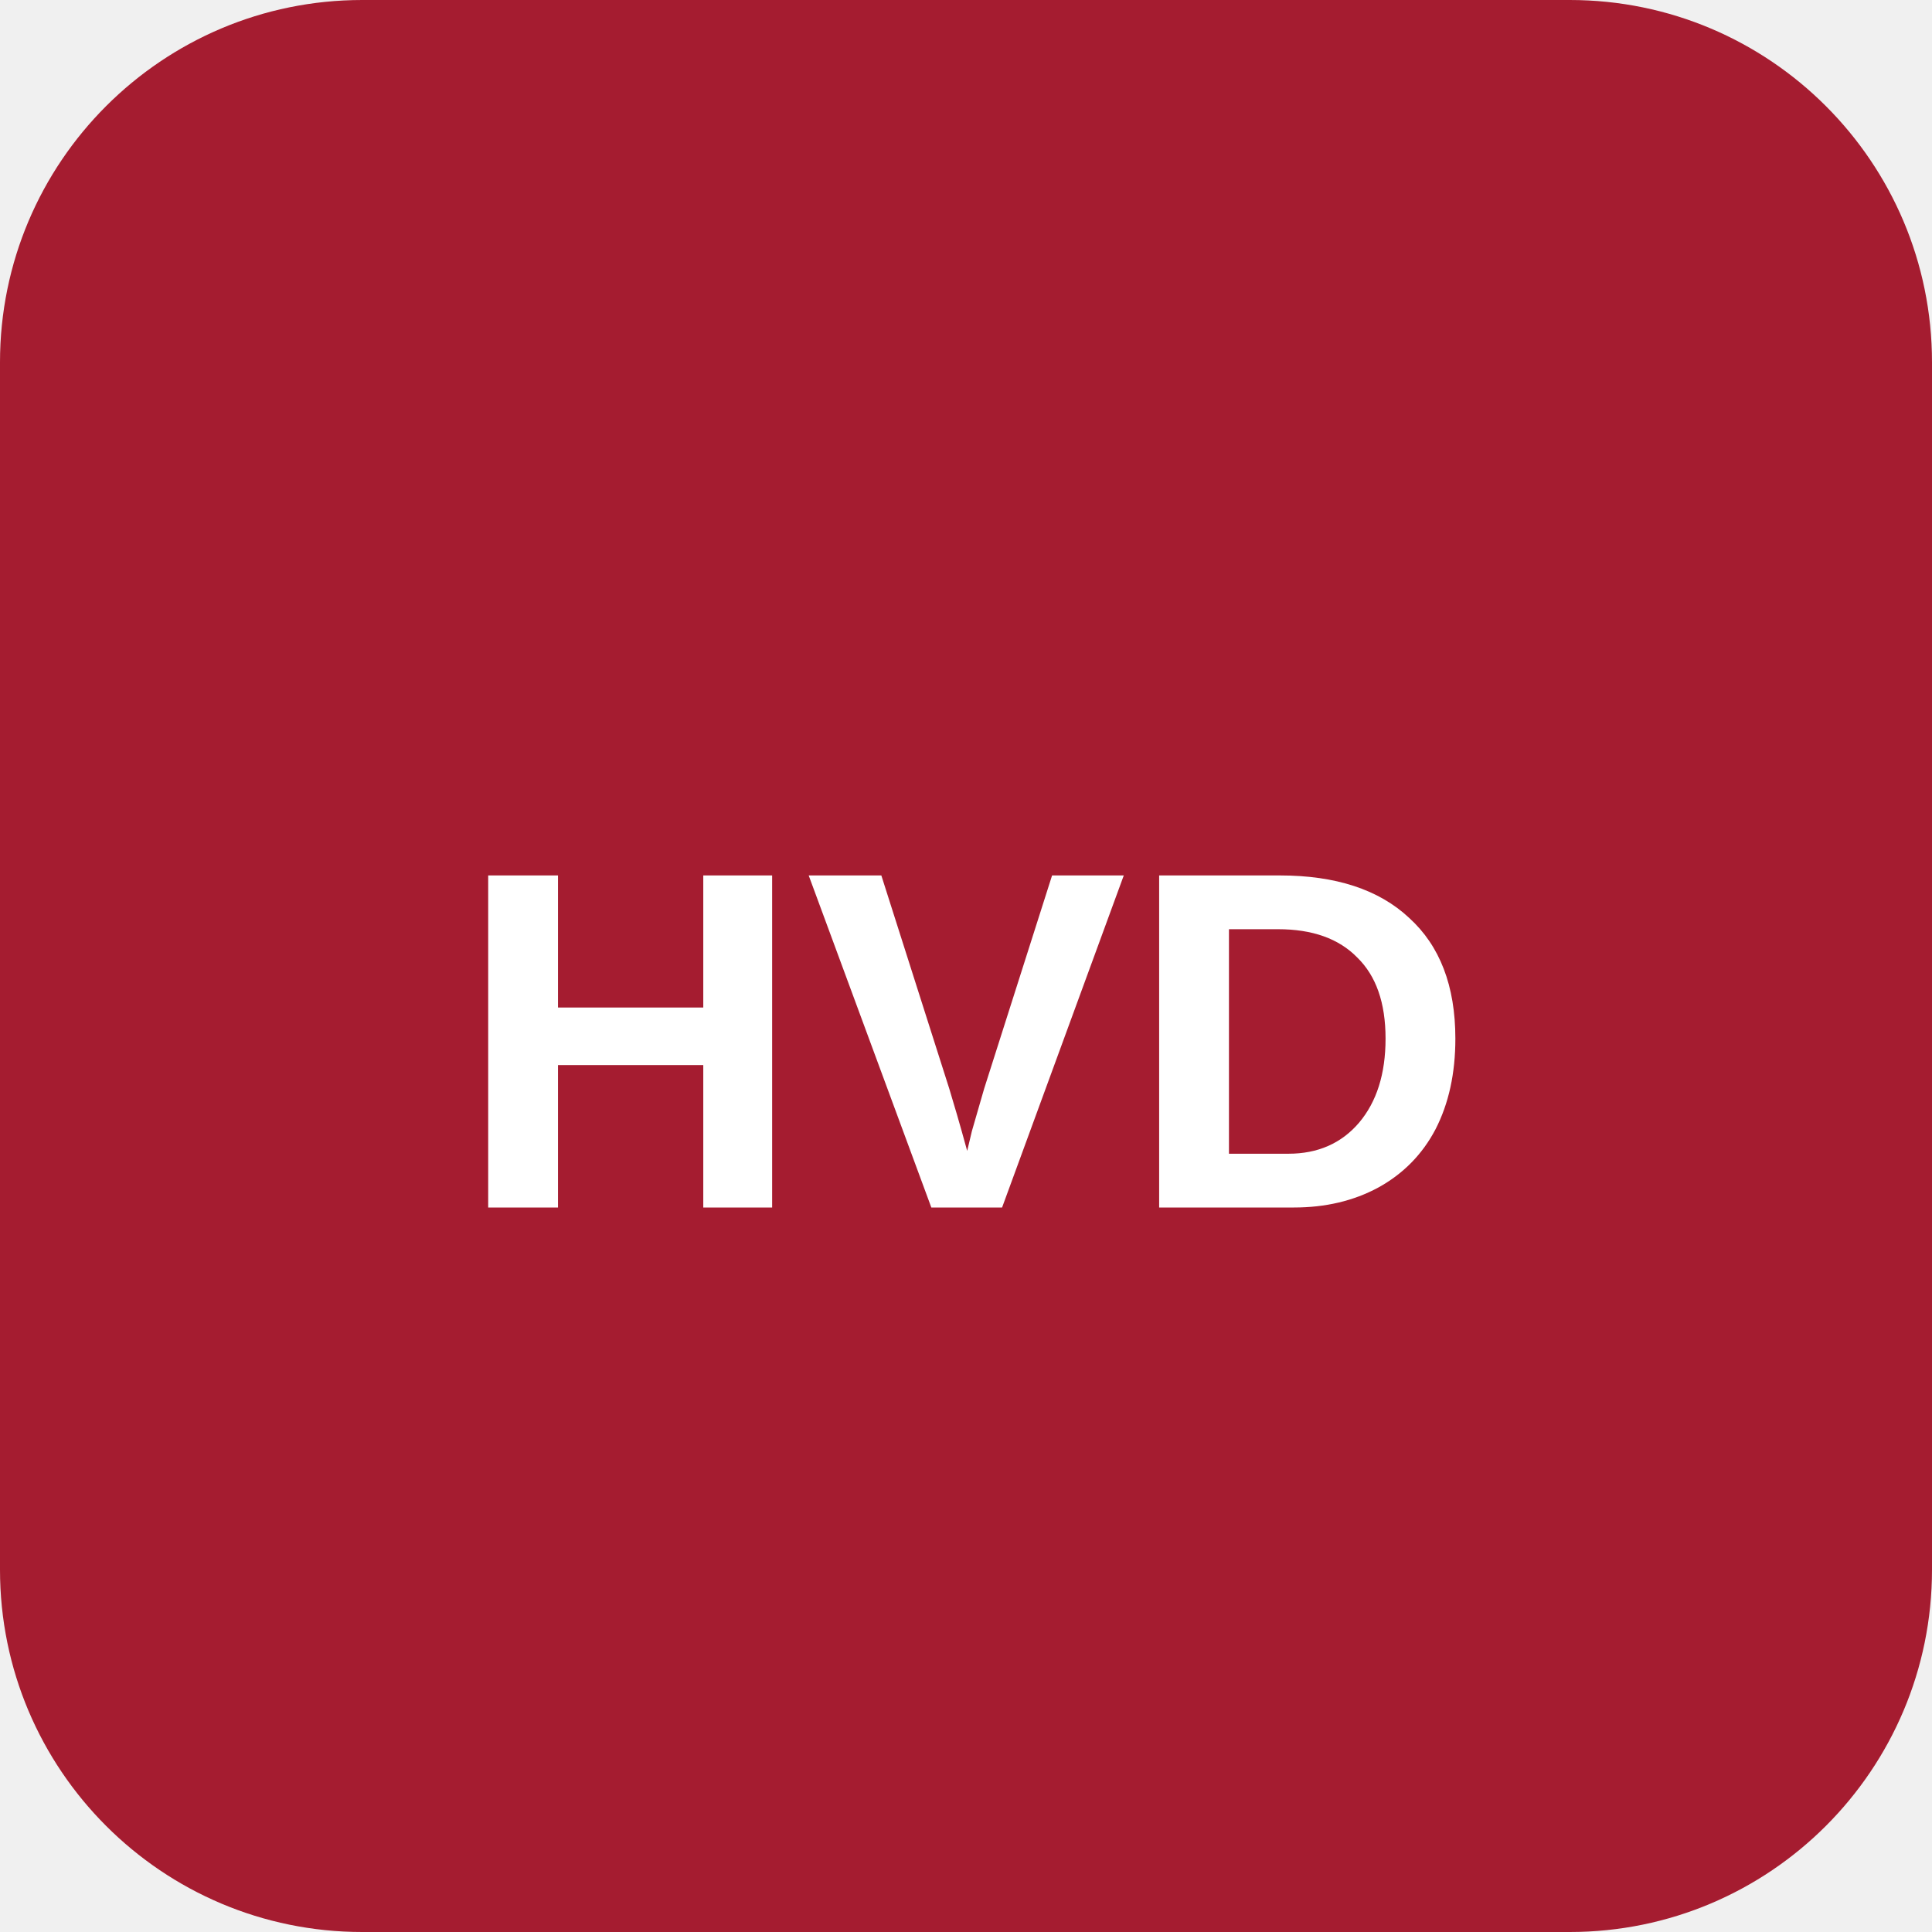
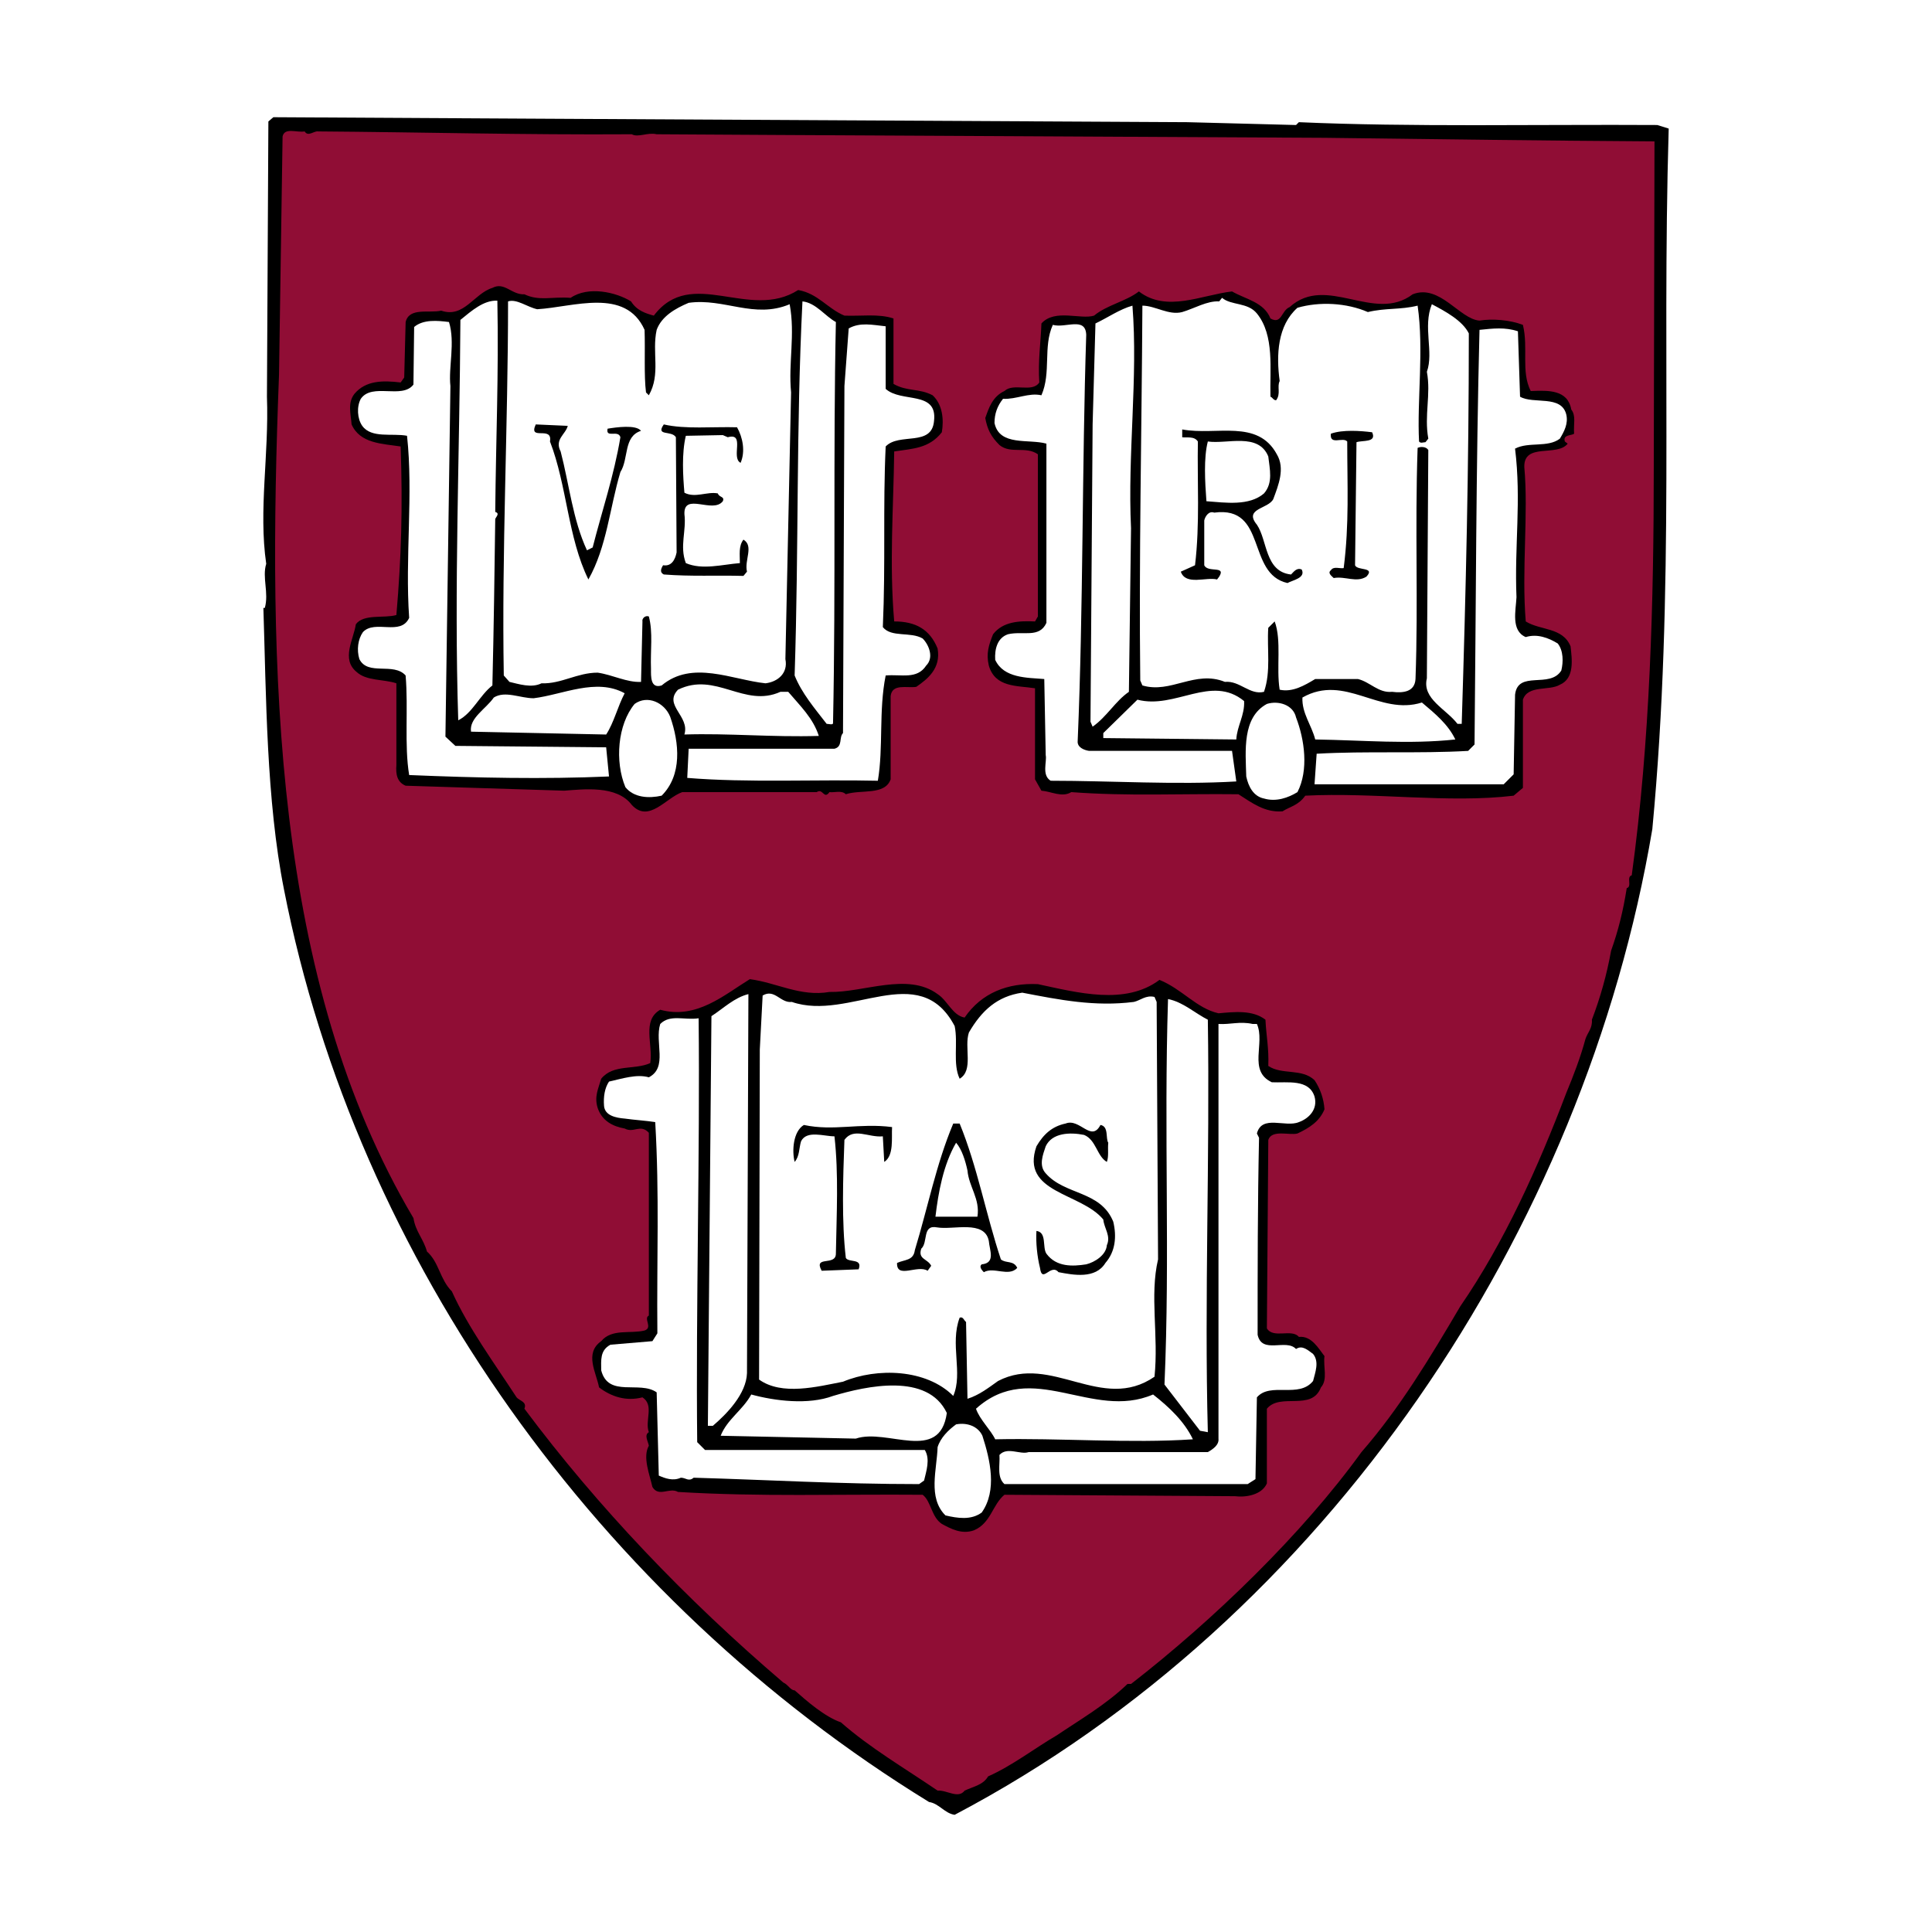
- <svg xmlns="http://www.w3.org/2000/svg" width="32" height="32" viewBox="0 0 32 32" fill="none">
-   <rect width="32" height="32" rx="6" fill="#A51C30" />
-   <text x="16" y="20" text-anchor="middle" fill="white" font-family="Arial, sans-serif" font-size="8" font-weight="bold">HVD</text>
+ <svg xmlns="http://www.w3.org/2000/svg" width="2500" height="2500" viewBox="0 0 192.756 192.756">
+   <g fill-rule="evenodd" clip-rule="evenodd">
+     <path fill="#fff" d="M0 0h192.756v192.756H0V0z" />
+     <path d="M118.449 12.19l10.857.283.283-.283c11.139.496 23.84.212 35.76.283l1.137.355c-.711 24.054.639 45.909-1.633 69.891-6.74 40.021-32.426 78.761-69.607 98.345-.994-.141-1.562-1.135-2.554-1.277-32.925-20.223-57.119-54.067-64.357-91.036-1.774-8.94-1.774-19.371-2.057-28.099h.142c.425-1.489-.284-3.05.141-4.399-.78-5.392.285-10.855.072-16.674l.143-27.46.496-.425 25.544.143 65.633.353z" />
+     <path d="M31.742 13.112c10.004.07 20.647.354 31.29.283.64.354 1.562-.213 2.484 0l12.133.071 54.494.283c11.637.143 21.643.285 32.926.355l-.072 32.498c0 13.269-.355 27.318-2.199 40.729-.568.141.07 1.135-.498 1.277-.355 2.27-.85 4.257-1.561 6.244a38.047 38.047 0 0 1-1.916 6.883c.072.851-.426 1.277-.639 1.915-.496 1.845-1.207 3.689-1.916 5.393-2.768 7.309-6.174 14.9-10.572 21.286-3.051 5.181-6.031 10.147-9.863 14.547-5.889 8.16-14.758 16.745-22.988 23.132h-.355c-2.127 2.057-4.824 3.618-7.023 5.108-2.201 1.277-4.471 3.05-6.883 4.114-.498.853-1.42.994-2.343 1.42-.638.852-1.773-.07-2.695 0-3.335-2.27-6.741-4.257-9.65-6.812-1.632-.567-3.406-2.129-4.613-3.193-.425 0-.638-.567-1.135-.78-9.721-8.303-18.519-17.526-25.827-27.318.283-.71-.497-.78-.782-1.135-2.27-3.477-4.824-6.953-6.457-10.572-1.207-1.207-1.277-2.91-2.484-3.975-.355-1.277-1.135-1.986-1.347-3.334C27.2 97.833 26.703 66.754 27.838 37.379l.355-23.77c.212-.924 1.419-.354 2.199-.497.355.568.923-.071 1.35 0z" fill="#900d35" />
+     <path d="M56.93 29.716c1.774-1.207 4.542-.567 6.031.355.567.922 1.49 1.206 2.27 1.419 3.762-4.968 9.508.567 14.404-2.554 1.987.353 2.909 1.844 4.613 2.554 1.632.07 3.405-.214 4.895.283v6.528c1.349.78 2.554.425 3.903 1.135.993.922 1.135 2.412.922 3.689-1.277 1.632-2.909 1.632-4.754 1.916-.072 5.747-.498 11.14 0 16.959 2.128 0 3.547.78 4.329 2.696.354 1.986-.994 3.05-2.129 3.832-.922.141-2.412-.355-2.554.922v8.301c-.568 1.632-2.98.995-4.472 1.49-.425-.424-1.135-.142-1.631-.212-.567.78-.638-.425-1.277 0H68.07c-1.631.568-3.334 3.122-5.038 1.277-1.49-1.986-4.824-1.56-6.74-1.419l-15.822-.496c-.852-.354-.994-1.136-.923-2.059v-8.159c-1.277-.427-2.98-.214-3.973-1.136-1.562-1.277-.285-3.264-.072-4.754.782-1.065 2.839-.568 4.045-.922.496-5.747.638-10.713.426-16.816-1.845-.283-4.044-.283-4.896-2.2-.07-1.064-.425-2.129.285-3.051 1.135-1.348 2.837-1.348 4.612-1.135l.354-.497.143-5.534c.355-1.49 2.34-.852 3.547-1.135 2.271.78 3.265-1.704 5.109-2.271 1.206-.638 1.916.71 3.193.64 1.489.709 2.766.212 4.61.354zM122.92 29.077c1.348.781 3.191 1.064 3.832 2.697 1.135.639 1.062-.78 1.914-1.135 3.689-3.334 8.443 1.632 12.275-1.277 2.697-1.065 4.684 2.482 6.67 2.625 1.277-.212 3.053-.07 4.33.427.566 2.34-.215 4.611.779 6.599 1.773-.072 3.689-.143 4.045 1.844.496.638.211 1.42.283 2.413-.283.212-1.137.07-.922.78l.283.214c-1.064 1.348-4.398-.142-4.328 2.34.426 4.684-.283 10.289.143 15.398 1.488.922 3.688.567 4.471 2.482.141 1.277.424 3.193-1.066 3.831-1.064.64-3.193 0-3.688 1.492v8.798l-.924.78c-6.457.78-13.979-.355-20.789 0-.711.993-1.492 1.065-2.271 1.562-1.775.141-3.051-.852-4.398-1.705-5.891-.07-10.928.213-16.676-.212-.922.568-1.986-.07-2.98-.142l-.639-1.136V68.67c-1.844-.283-3.973-.07-4.611-2.27-.283-1.207 0-2.058.426-3.122.992-1.277 2.625-1.349 4.186-1.277l.285-.498V45.325c-1.207-.851-2.697 0-3.832-.922-.852-.85-1.205-1.56-1.418-2.695.354-.994.707-2.129 1.914-2.697.922-.852 2.768.212 3.477-.852-.141-2.199.143-3.902.213-5.889 1.35-1.49 3.904-.355 5.252-.78 1.277-1.064 3.193-1.419 4.471-2.414 2.766 2.13 6.242.356 9.293.001z" />
+     <path d="M125.402 31.276c1.773 2.199 1.277 5.535 1.35 8.302.213.07.283.355.566.355.496-.639.07-1.349.355-1.917-.355-2.625-.215-5.535 1.773-7.309 2.199-.638 4.895-.496 7.025.426 1.773-.426 3.264-.213 4.965-.639.641 4.399-.07 9.438.143 13.552.143.214.426.072.639.072l.285-.355c-.426-2.342.281-4.399-.143-6.67.709-1.987-.426-4.47.496-6.741 1.348.71 3.053 1.632 3.689 2.91 0 13.411-.283 25.261-.709 38.955h-.426c-1.135-1.49-3.549-2.484-3.051-4.542l.143-22.776c-.213-.355-.781-.355-1.066-.213-.283 8.23.072 15.326-.211 23.06-.072 1.277-1.207 1.42-2.342 1.277-1.348.143-2.199-.993-3.406-1.277h-4.258c-1.064.64-2.27 1.35-3.547 1.065-.355-2.2.213-4.896-.498-6.811l-.639.638c-.141 2.129.285 4.329-.426 6.386-1.418.355-2.412-1.135-3.9-.993-2.982-1.207-5.395 1.206-8.232.355l-.213-.497c-.141-12.205.143-24.764.213-37.394 1.277 0 2.625.994 3.973.639 1.207-.354 2.484-1.136 3.691-1.064l.283-.355c.924.781 2.556.426 3.478 1.561zM49.622 29.999c.142 7.38-.142 13.695-.212 21.075.495.143.07.497 0 .71-.072 5.392-.143 10.785-.284 16.604-1.278.993-1.987 2.768-3.407 3.477-.425-13.198.143-26.679.215-39.948 1.134-.924 2.339-1.988 3.688-1.918zM64.309 32.908c.072 2.059-.07 4.542.143 6.245l.284.283c1.205-2.129.283-4.257.78-6.528.497-1.348 1.845-2.128 3.192-2.695 3.549-.497 6.529 1.631 10.077.141.568 3.052-.142 5.819.141 8.8l-.567 26.607c.284 1.419-.781 2.271-1.987 2.413-3.335-.354-7.309-2.342-10.358.213-1.137.354-1.064-.922-1.064-1.632-.072-1.917.213-3.619-.213-5.251-.355-.142-.71.212-.639.498l-.142 6.031c-1.418.071-2.838-.709-4.327-.922-2.059 0-3.619 1.135-5.606 1.064-.994.496-2.271.071-3.193-.142l-.567-.639c-.213-12.417.426-24.977.426-37.322.851-.285 1.916.567 2.91.78 3.614-.214 8.795-2.201 10.71 2.056zM83.396 32.128c-.284 13.126 0 26.253-.284 40.018 0 .214-.425.072-.638.072-1.207-1.562-2.484-3.051-3.194-4.826.427-13.127.143-24.55.781-37.322 1.349.143 2.272 1.491 3.335 2.058zM112.984 30.496c.568 7.166-.496 14.829-.141 22.209l-.213 16.319c-1.348.923-2.199 2.484-3.619 3.477l-.213-.495.213-29.66.283-10.075c1.208-.568 2.415-1.42 3.69-1.775z" fill="#fff" />
+     <path d="M44.796 32.128c.639 2.057-.07 4.541.142 6.385l-.497 34.982.994.922 15.042.142.284 2.909c-6.528.283-13.199.141-19.938-.142-.498-2.981-.072-6.67-.355-9.935-1.207-1.348-3.762.072-4.613-1.632-.283-.923-.141-1.987.355-2.696 1.207-1.277 3.761.426 4.613-1.419-.426-6.031.425-12.347-.214-18.166-1.49-.283-3.547.285-4.469-.993-.497-.709-.567-1.917-.142-2.697 1.135-1.632 4.116.07 5.251-1.419l.07-5.747c.923-.778 2.343-.636 3.477-.494zM88.364 38.798c1.562 1.418 5.18.141 4.825 3.192-.214 2.625-3.477 1.135-4.825 2.555-.283 6.103 0 11.565-.283 18.023.85 1.064 2.767.425 3.972 1.135.64.639 1.136 1.917.355 2.697-.922 1.419-2.482.852-4.044.993-.71 3.549-.213 7.167-.781 10.502-6.173-.143-12.984.213-19.016-.284l.141-2.91h14.546c.853-.212.426-1.135.853-1.56l.142-34.627.426-5.746c1.135-.639 2.342-.355 3.689-.214v6.244zM108.373 33.405c-.426 13.127-.283 27.176-.852 40.515-.07.64.639.923 1.135.995h14.264l.426 3.05c-6.031.355-12.49-.07-18.521-.07-.922-.567-.354-1.917-.494-2.554l-.143-7.593c-1.703-.142-4.045-.07-4.896-1.915-.07-1.064.213-2.199 1.277-2.554 1.49-.355 3.121.425 3.832-1.135V44.262c-1.775-.497-4.684.283-5.18-2.059 0-.922.283-1.703.85-2.413 1.35.07 2.555-.638 3.832-.354.994-2.27.143-4.824 1.137-7.024 1.276.356 3.261-.851 3.333.993zM151.656 39.579c1.348.78 4.115-.212 4.611 1.774.213.923-.213 1.703-.639 2.413-1.205.922-3.121.283-4.471.993.641 5.18-.07 9.65.143 14.831-.07 1.348-.566 3.334.924 3.972 1.135-.355 2.27.072 3.193.639.566.71.566 1.845.354 2.697-1.137 1.844-4.328-.072-4.613 2.412l-.141 7.947-.994.994H131.15l.213-3.051c4.967-.283 10.146 0 15.113-.283l.639-.64c.143-13.481.143-27.673.496-41.367 1.348-.141 2.555-.283 3.832.142l.213 6.527z" fill="#fff" />
+     <path d="M56.646 42.488c-.212.851-1.348 1.348-.71 2.554.853 3.265 1.207 6.812 2.626 9.863l.568-.285c.922-3.619 2.129-7.167 2.767-10.998-.212-.78-1.49.142-1.277-.852.852-.141 2.839-.425 3.334.214-1.773.568-1.206 2.767-2.058 4.115-1.064 3.548-1.348 7.451-3.192 10.715-2.059-4.187-2.129-9.367-3.832-13.767.283-1.632-2.201 0-1.419-1.702l3.193.143zM73.534 42.63c.567.993.85 2.412.355 3.547-.995-.498.495-3.051-1.277-2.554l-.497-.213-3.689.07c-.427 1.774-.284 4.044-.142 5.677 1.064.567 2.27-.141 3.334.071.142.426.71.283.497.78-.993 1.277-3.902-.922-3.831 1.277.212 1.702-.498 3.193.142 4.896 1.632.709 3.619.142 5.392 0 0-.852-.141-1.703.355-2.342 1.064.639.071 2.057.354 3.194l-.354.425c-2.768-.072-5.179.07-7.946-.142-.427-.213-.285-.567-.072-.922.852.142 1.207-.568 1.35-1.277l-.072-11.495c-.425-.71-2.058-.07-1.205-1.277 2.126.498 4.894.213 7.306.285zM127.389 45.325c.854 1.419.143 3.122-.354 4.472-.498.992-2.98.922-1.633 2.554 1.064 1.561.779 4.684 3.406 4.967.283-.283.568-.71 1.064-.497.426.852-.922 1.064-1.42 1.349-4.115-.922-1.986-7.735-7.309-7.025-.566-.212-.922.426-.994.782v4.469c.355.78 2.201 0 1.492 1.135l-.215.285c-1.062-.285-3.121.638-3.617-.78l1.418-.639c.498-4.117.213-8.373.285-12.347-.355-.567-1.135-.354-1.562-.425v-.78c3.407.635 7.525-1.067 9.439 2.48zM136.896 43.126c.498 1.064-.992.781-1.559.994l-.143 12.275c.213.567 2.057.142 1.135 1.135-.992.639-2.129-.07-3.264.142-.213-.212-.639-.497-.283-.78.283-.426.85-.142 1.277-.212.566-4.401.354-8.302.354-12.631-.426-.495-1.773.427-1.631-.78 1.206-.426 2.98-.284 4.114-.143z" />
+     <path d="M126.537 45.539c.143 1.277.498 2.625-.426 3.689-1.488 1.277-3.83.922-5.746.78-.143-1.915-.285-4.329.141-5.961 1.916.285 5.039-.921 6.031 1.492zM62.323 69.167c-.71 1.348-1.063 2.909-1.845 4.116l-13.482-.284c-.213-1.348 1.491-2.271 2.271-3.407 1.135-.71 2.625.072 3.974.072 2.91-.355 6.244-2.059 9.082-.497zM77.863 69.024h.78c1.205 1.419 2.482 2.626 3.051 4.399-4.683.142-9.012-.283-13.411-.141.567-1.846-2.13-2.909-.638-4.471 3.76-1.844 6.599 1.846 10.218.213zM124.125 69.947c.072 1.419-.709 2.484-.779 3.831l-13.27-.14v-.498l3.406-3.334c3.76.993 7.379-2.554 10.643.141zM141.863 70.089c1.35 1.135 2.627 2.2 3.336 3.689-4.684.497-9.154.072-13.979 0-.355-1.418-1.348-2.624-1.277-4.186 4.258-2.412 7.664 1.845 11.92.497zM66.864 71.509c.922 2.625 1.206 5.818-.851 7.875-1.277.285-2.769.213-3.619-.852-1.064-2.554-.781-6.244.923-8.301 1.277-.922 2.979-.142 3.547 1.278zM129.307 71.579c.85 2.199 1.275 5.251.141 7.45-.924.568-2.129.994-3.336.64-1.064-.214-1.561-1.207-1.773-2.2-.07-2.554-.426-5.89 2.059-7.238 1.133-.355 2.623.071 2.909 1.348z" fill="#fff" />
+     <path d="M82.758 98.968c3.406.071 7.805-1.987 10.786.214.993.639 1.49 2.128 2.695 2.341 1.704-2.483 4.329-3.477 7.31-3.335 3.973.852 8.727 2.13 12.133-.425 2.27.922 3.689 2.837 5.889 3.334 1.562-.142 3.406-.354 4.684.64.07 1.56.355 2.837.283 4.611 1.35.923 3.336.213 4.613 1.42a5.93 5.93 0 0 1 .992 2.909c-.496 1.205-1.488 1.845-2.695 2.412-.781.213-2.555-.427-2.91.638l-.141 18.804c.639 1.064 2.482 0 3.193.852 1.275-.143 1.986 1.207 2.553 1.915-.141 1.064.355 2.342-.354 3.123-.924 2.413-4.045.496-5.393 2.128V148c-.496 1.134-2.059 1.419-3.193 1.276l-22.99-.143c-1.207.995-1.348 2.84-3.051 3.55-1.206.425-2.271-.143-3.193-.64-1.064-.71-1.064-2.271-1.917-2.91-8.443-.069-16.249.213-24.407-.282-.852-.497-1.917.567-2.554-.497-.285-1.277-.995-2.979-.355-4.116-.072-.426-.497-1.063 0-1.348-.427-1.135.567-2.696-.639-3.477-1.632.425-3.122-.07-4.329-.993-.282-1.491-1.49-3.406.214-4.612 1.063-1.277 2.908-.71 4.327-1.064.853-.283-.142-1.206.427-1.49v-18.236c-.852-.922-1.491.072-2.413-.425-1.206-.213-2.271-.78-2.695-2.058-.355-1.135.07-1.916.354-2.909 1.205-1.489 3.335-.852 4.895-1.562.285-1.915-.851-4.257.995-5.321 3.619.994 6.386-1.489 8.94-3.052 2.696.355 5.036 1.774 7.946 1.277z" />
+     <path d="M113.127 99.962c.639-.142 1.205-.709 2.057-.497l.215.497.141 25.687c-.852 3.617.07 7.591-.355 11.707-5.25 3.619-10.287-2.342-15.607.425-.994.71-1.918 1.42-3.052 1.775l-.143-7.664c-.212-.142-.283-.567-.638-.427-.994 2.627.354 5.536-.639 7.806-2.697-2.696-7.593-2.838-10.998-1.419-2.555.497-6.103 1.419-8.374-.213l.071-32.923.284-5.393c1.206-.71 1.774.781 2.91.639 5.746 1.986 12.7-4.329 16.249 2.412.354 1.702-.212 3.762.497 5.251 1.418-.852.425-3.122.922-4.611 1.278-2.201 2.838-3.619 5.323-3.975 3.688.71 7.235 1.42 11.137.923zM74.527 137.001c-.07 2.058-1.987 4.044-3.405 5.251h-.497l.355-40.87c1.205-.782 2.27-1.847 3.689-2.2l-.142 37.819z" fill="#fff" />
+     <path d="M95.744 112.095c1.774 4.328 2.625 9.082 4.114 13.554.498.425 1.277.07 1.633.851-.852.922-2.342-.143-3.334.427-.213-.214-.498-.569-.213-.782 1.418-.141.779-1.418.709-2.342-.426-2.127-3.548-1.062-5.18-1.348-1.49-.283-.852 1.49-1.56 2.129-.355 1.065.638.993.993 1.703l-.355.497c-.993-.64-3.122.851-3.051-.78.781-.354 1.632-.214 1.774-1.277 1.277-4.186 2.129-8.587 3.832-12.631h.638v-.001z" />
+     <path d="M120.506 101.736c.213 13.765-.355 27.743 0 41.153l-.779-.143-3.547-4.611c.566-12.914-.072-24.977.354-38.458 1.489.285 2.695 1.42 3.972 2.059zM69.703 101.594c.142 13.41-.284 28.949-.143 42.29l.78.78h21.927c.567.923.141 2.128-.072 3.052l-.498.353c-7.946 0-15.042-.425-22.492-.638-.498.426-.78 0-1.277 0-.78.355-1.561.07-2.2-.212l-.212-8.303c-1.702-1.205-4.826.567-5.534-2.2 0-.992-.143-1.986.922-2.554l4.187-.354.495-.78c-.07-7.663.213-13.694-.213-21.073-.852-.143-2.057-.215-3.051-.355-.851-.071-1.987-.284-2.058-1.277-.07-.922.07-1.773.497-2.413 1.277-.283 2.767-.78 3.974-.426 1.915-.992.567-3.477 1.135-5.321.994-.996 2.414-.356 3.833-.569z" fill="#fff" />
+     <path d="M125.402 102.161c.852 1.915-.922 4.685 1.49 5.818 1.561.071 3.689-.354 4.258 1.42.355 1.277-.568 2.199-1.561 2.555-1.348.567-3.689-.781-4.188 1.135l.213.426c-.141 6.67-.141 13.056-.141 19.654.426 1.987 2.838.355 3.832 1.42.637-.427 1.205.141 1.701.495.639.782.213 1.845 0 2.696-1.418 1.775-4.256.071-5.605 1.633l-.143 8.16-.779.495h-24.268c-.779-.708-.426-1.915-.496-2.907.781-.852 2.059 0 2.908-.284h17.881c.498-.284 1.137-.71 1.064-1.348v-41.368c1.207.07 2.129-.284 3.406 0h.428z" fill="#fff" />
+     <path d="M109.793 112.237c.85.142.496 1.348.779 1.774-.07.638.07 1.347-.141 1.914-.994-.567-1.064-2.199-2.271-2.694-1.42-.285-3.193-.215-3.83 1.135-.285.851-.711 1.915 0 2.696 1.914 2.199 5.463 1.702 6.74 4.824.355 1.49.213 2.979-.781 4.116-.994 1.631-3.193 1.206-4.682.923-.783-.923-1.633 1.205-1.846-.427-.285-1.135-.426-2.555-.355-3.689 1.064.142.568 1.632.994 2.27.992 1.35 2.625 1.277 3.973 1.064.852-.213 1.988-.922 2.059-1.915.424-.922-.283-1.704-.355-2.554-2.199-2.697-8.301-2.627-6.67-7.309.709-1.207 1.561-1.987 2.91-2.271 1.417-.567 2.554 1.918 3.476.143zM89.003 112.449c-.072 1.065.212 2.839-.782 3.477l-.141-2.554c-1.419.143-2.909-.923-3.832.354-.142 3.832-.284 8.16.141 11.779.285.497 1.704 0 1.277 1.135l-3.689.143c-.852-1.562 1.419-.427 1.419-1.704.071-3.973.284-7.946-.142-11.707-1.064 0-2.767-.639-3.334.497-.212.71-.142 1.489-.639 2.057-.283-1.135-.141-3.05.922-3.688 2.982.638 5.536-.214 8.8.211z" />
+     <path d="M96.524 116.778c.142 1.632 1.277 2.839.994 4.611H93.33c.285-2.412.782-5.179 2.059-7.378.567.638.922 1.774 1.135 2.767zM94.466 140.975c-.709 5.037-5.96 1.49-9.083 2.555l-13.482-.284c.638-1.633 2.2-2.555 3.052-4.117 2.34.64 5.677 1.065 8.159.143 3.337-.994 9.438-2.343 11.354 1.703zM115.043 139.128c1.631 1.278 3.121 2.697 3.973 4.472-6.242.425-13.338-.143-19.725 0-.426-.923-1.562-1.987-1.916-3.052 5.605-5.037 11.566 1.207 17.668-1.42z" fill="#fff" />
+     <path d="M98.014 143.245c.779 2.412 1.49 5.463-.07 7.663-1.065.779-2.414.567-3.619.284-1.774-1.774-.852-4.541-.78-6.812.283-.923 1.063-1.703 1.845-2.271 1.134-.212 2.198.213 2.624 1.136z" fill="#fff" />
+   </g>
</svg>
